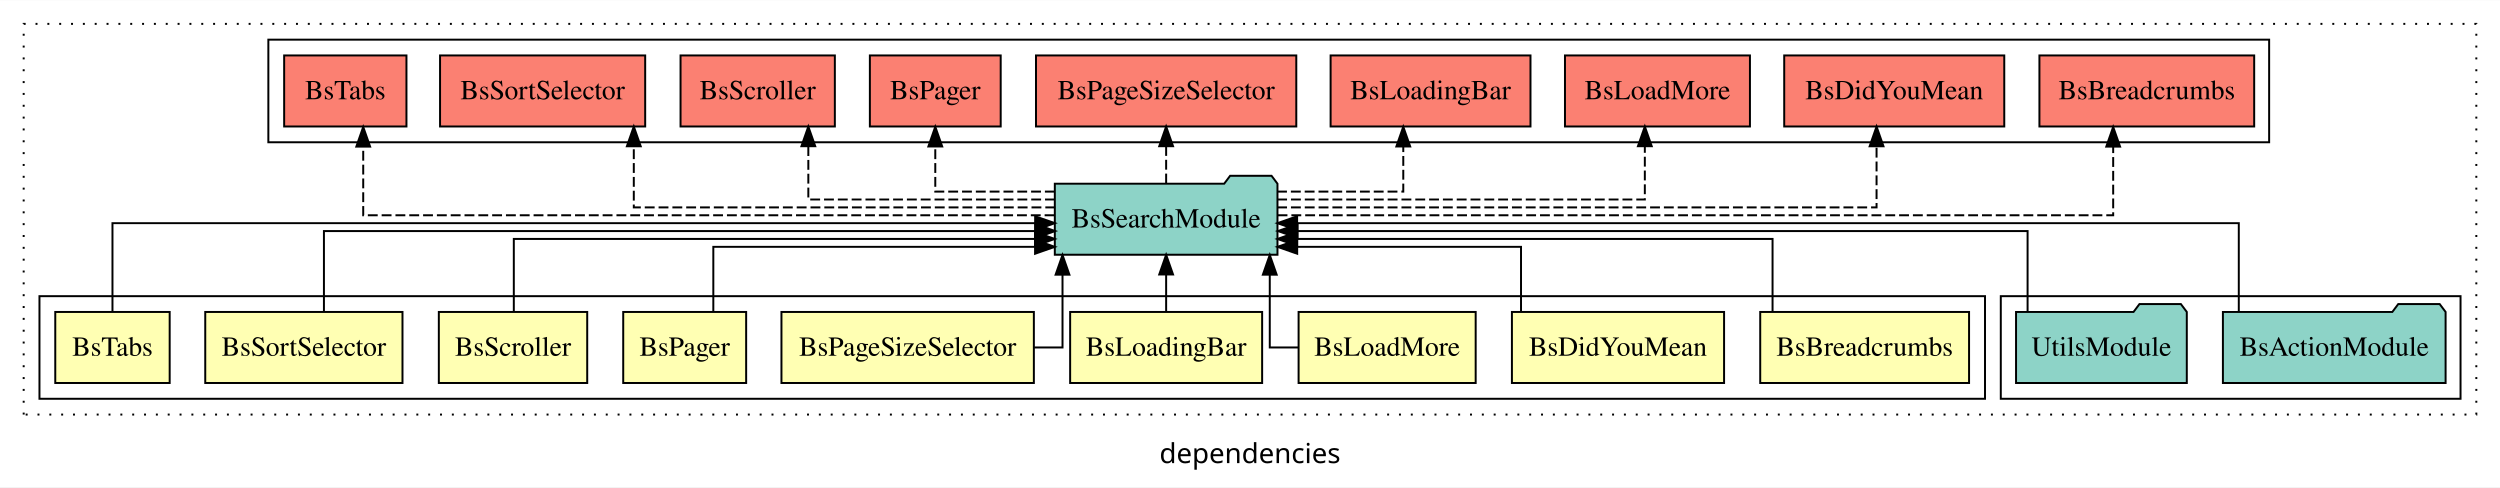
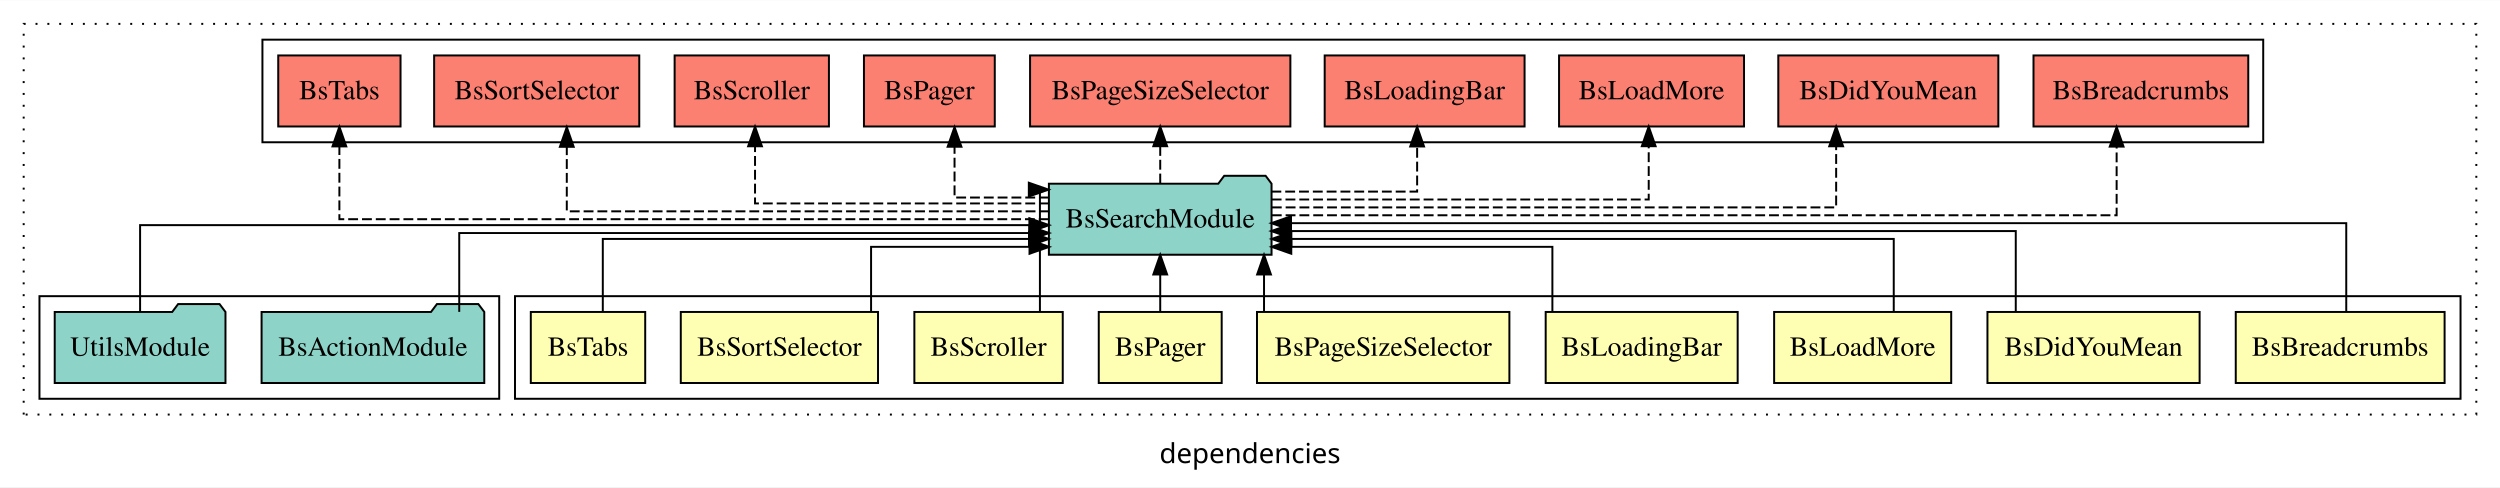
<svg xmlns="http://www.w3.org/2000/svg" width="1267pt" height="247pt" viewBox="0.00 0.00 1267.00 246.80">
  <g id="graph0" class="graph" transform="scale(1 1) rotate(0) translate(4 242.8)">
    <polygon fill="white" stroke="transparent" points="-4,4 -4,-242.8 1263,-242.8 1263,4 -4,4" />
    <text text-anchor="middle" x="629.5" y="-8.2" font-family="sans-serif" font-size="14.00">dependencies</text>
    <g id="clust1" class="cluster">
      <polygon fill="none" stroke="black" stroke-dasharray="1,5" points="8,-32.8 8,-230.8 1251,-230.8 1251,-32.8 8,-32.8" />
    </g>
+     <g id="clust2" class="cluster">
+       <polygon fill="none" stroke="black" points="257,-40.8 257,-92.8 1243,-92.8 1243,-40.8 257,-40.8" />
+     </g>
    <g id="clust13" class="cluster">
-       <polygon fill="none" stroke="black" points="132,-170.8 132,-222.8 1146,-222.8 1146,-170.8 132,-170.8" />
+       <polygon fill="none" stroke="black" points="129,-170.8 129,-222.8 1143,-222.8 1143,-170.8 129,-170.8" />
    </g>
    <g id="clust12" class="cluster">
-       <polygon fill="none" stroke="black" points="1010,-40.8 1010,-92.8 1243,-92.8 1243,-40.8 1010,-40.8" />
-     </g>
-     <g id="clust2" class="cluster">
-       <polygon fill="none" stroke="black" points="16,-40.8 16,-92.8 1002,-92.8 1002,-40.8 16,-40.8" />
+       <polygon fill="none" stroke="black" points="16,-40.8 16,-92.8 249,-92.8 249,-40.8 16,-40.8" />
    </g>
    <g id="node1" class="node">
-       <polygon fill="#ffffb3" stroke="black" points="993.92,-84.8 888.08,-84.8 888.08,-48.8 993.92,-48.8 993.92,-84.8" />
-       <text text-anchor="middle" x="941" y="-62.6" font-family="Times,serif" font-size="14.00">BsBreadcrumbs</text>
+       <polygon fill="#ffffb3" stroke="black" points="1234.92,-84.8 1129.08,-84.8 1129.08,-48.8 1234.92,-48.8 1234.92,-84.8" />
+       <text text-anchor="middle" x="1182" y="-62.6" font-family="Times,serif" font-size="14.00">BsBreadcrumbs</text>
    </g>
    <g id="node10" class="node">
-       <polygon fill="#8dd3c7" stroke="black" points="643.42,-149.8 640.42,-153.8 619.42,-153.8 616.42,-149.8 530.58,-149.8 530.58,-113.8 643.42,-113.8 643.42,-149.8" />
-       <text text-anchor="middle" x="587" y="-127.6" font-family="Times,serif" font-size="14.00">BsSearchModule</text>
+       <polygon fill="#8dd3c7" stroke="black" points="640.42,-149.8 637.42,-153.8 616.42,-153.8 613.42,-149.8 527.58,-149.8 527.58,-113.8 640.42,-113.8 640.42,-149.8" />
+       <text text-anchor="middle" x="584" y="-127.6" font-family="Times,serif" font-size="14.00">BsSearchModule</text>
    </g>
    <g id="edge1" class="edge">
-       <path fill="none" stroke="black" d="M894.33,-84.81C894.33,-100.85 894.33,-121.8 894.33,-121.8 894.33,-121.8 653.37,-121.8 653.37,-121.8" />
-       <polygon fill="black" stroke="black" points="653.37,-118.3 643.37,-121.8 653.37,-125.3 653.37,-118.3" />
+       <path fill="none" stroke="black" d="M1185.08,-85.02C1185.08,-103.63 1185.08,-129.8 1185.08,-129.8 1185.08,-129.8 650.28,-129.8 650.28,-129.8" />
+       <polygon fill="black" stroke="black" points="650.28,-126.3 640.28,-129.8 650.28,-133.3 650.28,-126.3" />
    </g>
    <g id="node2" class="node">
-       <polygon fill="#ffffb3" stroke="black" points="869.76,-84.8 762.24,-84.8 762.24,-48.8 869.76,-48.8 869.76,-84.8" />
-       <text text-anchor="middle" x="816" y="-62.6" font-family="Times,serif" font-size="14.00">BsDidYouMean</text>
+       <polygon fill="#ffffb3" stroke="black" points="1110.76,-84.8 1003.24,-84.8 1003.24,-48.8 1110.76,-48.8 1110.76,-84.8" />
+       <text text-anchor="middle" x="1057" y="-62.6" font-family="Times,serif" font-size="14.00">BsDidYouMean</text>
    </g>
    <g id="edge2" class="edge">
-       <path fill="none" stroke="black" d="M766.85,-84.92C766.85,-99.58 766.85,-117.8 766.85,-117.8 766.85,-117.8 653.41,-117.8 653.41,-117.8" />
-       <polygon fill="black" stroke="black" points="653.41,-114.3 643.41,-117.8 653.41,-121.3 653.41,-114.3" />
+       <path fill="none" stroke="black" d="M1017.59,-84.82C1017.59,-102.17 1017.59,-125.8 1017.59,-125.8 1017.59,-125.8 650.24,-125.8 650.24,-125.8" />
+       <polygon fill="black" stroke="black" points="650.24,-122.3 640.24,-125.8 650.24,-129.3 650.24,-122.3" />
    </g>
    <g id="node3" class="node">
-       <polygon fill="#ffffb3" stroke="black" points="743.87,-84.8 654.13,-84.8 654.13,-48.8 743.87,-48.8 743.87,-84.8" />
-       <text text-anchor="middle" x="699" y="-62.6" font-family="Times,serif" font-size="14.00">BsLoadMore</text>
+       <polygon fill="#ffffb3" stroke="black" points="984.87,-84.8 895.13,-84.8 895.13,-48.8 984.87,-48.8 984.87,-84.8" />
+       <text text-anchor="middle" x="940" y="-62.6" font-family="Times,serif" font-size="14.00">BsLoadMore</text>
    </g>
    <g id="edge3" class="edge">
-       <path fill="none" stroke="black" d="M653.92,-66.8C645.62,-66.8 639.52,-66.8 639.52,-66.8 639.52,-66.8 639.52,-103.69 639.52,-103.69" />
-       <polygon fill="black" stroke="black" points="636.02,-103.69 639.52,-113.69 643.02,-103.69 636.02,-103.69" />
+       <path fill="none" stroke="black" d="M955.75,-84.81C955.75,-100.85 955.75,-121.8 955.75,-121.8 955.75,-121.8 650.46,-121.8 650.46,-121.8" />
+       <polygon fill="black" stroke="black" points="650.46,-118.3 640.46,-121.8 650.46,-125.3 650.46,-118.3" />
    </g>
    <g id="node4" class="node">
-       <polygon fill="#ffffb3" stroke="black" points="635.65,-84.8 538.35,-84.8 538.35,-48.8 635.65,-48.8 635.65,-84.8" />
-       <text text-anchor="middle" x="587" y="-62.6" font-family="Times,serif" font-size="14.00">BsLoadingBar</text>
+       <polygon fill="#ffffb3" stroke="black" points="876.65,-84.8 779.35,-84.8 779.35,-48.8 876.65,-48.8 876.65,-84.8" />
+       <text text-anchor="middle" x="828" y="-62.6" font-family="Times,serif" font-size="14.00">BsLoadingBar</text>
    </g>
    <g id="edge4" class="edge">
-       <path fill="none" stroke="black" d="M587,-84.91C587,-84.91 587,-103.79 587,-103.79" />
-       <polygon fill="black" stroke="black" points="583.5,-103.79 587,-113.79 590.5,-103.79 583.5,-103.79" />
+       <path fill="none" stroke="black" d="M782.75,-84.92C782.75,-99.58 782.75,-117.8 782.75,-117.8 782.75,-117.8 650.42,-117.8 650.42,-117.8" />
+       <polygon fill="black" stroke="black" points="650.42,-114.3 640.42,-117.8 650.42,-121.3 650.42,-114.3" />
    </g>
    <g id="node5" class="node">
-       <polygon fill="#ffffb3" stroke="black" points="519.96,-84.8 392.04,-84.8 392.04,-48.8 519.96,-48.8 519.96,-84.8" />
-       <text text-anchor="middle" x="456" y="-62.6" font-family="Times,serif" font-size="14.00">BsPageSizeSelector</text>
+       <polygon fill="#ffffb3" stroke="black" points="760.96,-84.8 633.04,-84.8 633.04,-48.8 760.96,-48.8 760.96,-84.8" />
+       <text text-anchor="middle" x="697" y="-62.6" font-family="Times,serif" font-size="14.00">BsPageSizeSelector</text>
    </g>
    <g id="edge5" class="edge">
-       <path fill="none" stroke="black" d="M520.09,-66.8C528.61,-66.8 534.48,-66.8 534.48,-66.8 534.48,-66.8 534.48,-103.69 534.48,-103.69" />
-       <polygon fill="black" stroke="black" points="530.98,-103.69 534.48,-113.69 537.98,-103.69 530.98,-103.69" />
+       <path fill="none" stroke="black" d="M636.61,-84.91C636.61,-84.91 636.61,-103.79 636.61,-103.79" />
+       <polygon fill="black" stroke="black" points="633.11,-103.79 636.61,-113.79 640.11,-103.79 633.11,-103.79" />
    </g>
    <g id="node6" class="node">
-       <polygon fill="#ffffb3" stroke="black" points="374.15,-84.8 311.85,-84.8 311.85,-48.8 374.15,-48.8 374.15,-84.8" />
-       <text text-anchor="middle" x="343" y="-62.6" font-family="Times,serif" font-size="14.00">BsPager</text>
+       <polygon fill="#ffffb3" stroke="black" points="615.15,-84.8 552.85,-84.8 552.85,-48.8 615.15,-48.8 615.15,-84.8" />
+       <text text-anchor="middle" x="584" y="-62.6" font-family="Times,serif" font-size="14.00">BsPager</text>
    </g>
    <g id="edge6" class="edge">
-       <path fill="none" stroke="black" d="M357.51,-84.92C357.51,-99.58 357.51,-117.8 357.51,-117.8 357.51,-117.8 520.57,-117.8 520.57,-117.8" />
-       <polygon fill="black" stroke="black" points="520.57,-121.3 530.57,-117.8 520.57,-114.3 520.57,-121.3" />
+       <path fill="none" stroke="black" d="M584,-84.91C584,-84.91 584,-103.79 584,-103.79" />
+       <polygon fill="black" stroke="black" points="580.5,-103.79 584,-113.79 587.5,-103.79 580.5,-103.79" />
    </g>
    <g id="node7" class="node">
-       <polygon fill="#ffffb3" stroke="black" points="293.6,-84.8 218.4,-84.8 218.4,-48.8 293.6,-48.8 293.6,-84.8" />
-       <text text-anchor="middle" x="256" y="-62.6" font-family="Times,serif" font-size="14.00">BsScroller</text>
+       <polygon fill="#ffffb3" stroke="black" points="534.6,-84.8 459.4,-84.8 459.4,-48.8 534.6,-48.8 534.6,-84.8" />
+       <text text-anchor="middle" x="497" y="-62.6" font-family="Times,serif" font-size="14.00">BsScroller</text>
    </g>
    <g id="edge7" class="edge">
-       <path fill="none" stroke="black" d="M256.4,-84.81C256.4,-100.85 256.4,-121.8 256.4,-121.8 256.4,-121.8 520.54,-121.8 520.54,-121.8" />
-       <polygon fill="black" stroke="black" points="520.54,-125.3 530.54,-121.8 520.54,-118.3 520.54,-125.3" />
+       <path fill="none" stroke="black" d="M523.03,-84.95C523.03,-108.56 523.03,-146.8 523.03,-146.8 523.03,-146.8 523.47,-146.8 523.47,-146.8" />
+       <polygon fill="black" stroke="black" points="517.41,-150.3 527.41,-146.8 517.41,-143.3 517.41,-150.3" />
    </g>
    <g id="node8" class="node">
-       <polygon fill="#ffffb3" stroke="black" points="199.98,-84.8 100.02,-84.8 100.02,-48.8 199.98,-48.8 199.98,-84.8" />
-       <text text-anchor="middle" x="150" y="-62.6" font-family="Times,serif" font-size="14.00">BsSortSelector</text>
+       <polygon fill="#ffffb3" stroke="black" points="440.98,-84.8 341.02,-84.8 341.02,-48.8 440.98,-48.8 440.98,-84.8" />
+       <text text-anchor="middle" x="391" y="-62.6" font-family="Times,serif" font-size="14.00">BsSortSelector</text>
    </g>
    <g id="edge8" class="edge">
-       <path fill="none" stroke="black" d="M160.17,-84.82C160.17,-102.17 160.17,-125.8 160.17,-125.8 160.17,-125.8 520.76,-125.8 520.76,-125.8" />
-       <polygon fill="black" stroke="black" points="520.76,-129.3 530.76,-125.8 520.76,-122.3 520.76,-129.3" />
+       <path fill="none" stroke="black" d="M437.46,-84.92C437.46,-99.58 437.46,-117.8 437.46,-117.8 437.46,-117.8 517.76,-117.8 517.76,-117.8" />
+       <polygon fill="black" stroke="black" points="517.76,-121.3 527.76,-117.8 517.76,-114.3 517.76,-121.3" />
    </g>
    <g id="node9" class="node">
-       <polygon fill="#ffffb3" stroke="black" points="81.99,-84.8 24.01,-84.8 24.01,-48.8 81.99,-48.8 81.99,-84.8" />
-       <text text-anchor="middle" x="53" y="-62.6" font-family="Times,serif" font-size="14.00">BsTabs</text>
+       <polygon fill="#ffffb3" stroke="black" points="322.99,-84.8 265.01,-84.8 265.01,-48.8 322.99,-48.8 322.99,-84.8" />
+       <text text-anchor="middle" x="294" y="-62.6" font-family="Times,serif" font-size="14.00">BsTabs</text>
    </g>
    <g id="edge9" class="edge">
-       <path fill="none" stroke="black" d="M53,-85.02C53,-103.63 53,-129.8 53,-129.8 53,-129.8 520.61,-129.8 520.61,-129.8" />
-       <polygon fill="black" stroke="black" points="520.61,-133.3 530.61,-129.8 520.61,-126.3 520.61,-133.3" />
+       <path fill="none" stroke="black" d="M301.5,-84.81C301.5,-100.85 301.5,-121.8 301.5,-121.8 301.5,-121.8 517.51,-121.8 517.51,-121.8" />
+       <polygon fill="black" stroke="black" points="517.51,-125.3 527.51,-121.8 517.51,-118.3 517.51,-125.3" />
    </g>
    <g id="node13" class="node">
-       <polygon fill="#fb8072" stroke="black" points="1138.42,-214.8 1029.58,-214.8 1029.58,-178.8 1138.42,-178.8 1138.42,-214.8" />
-       <text text-anchor="middle" x="1084" y="-192.6" font-family="Times,serif" font-size="14.00">BsBreadcrumbs </text>
+       <polygon fill="#fb8072" stroke="black" points="1135.42,-214.8 1026.58,-214.8 1026.58,-178.8 1135.42,-178.8 1135.42,-214.8" />
+       <text text-anchor="middle" x="1081" y="-192.6" font-family="Times,serif" font-size="14.00">BsBreadcrumbs </text>
    </g>
    <g id="edge12" class="edge">
-       <path fill="none" stroke="black" stroke-dasharray="5,2" d="M643.47,-133.8C770.34,-133.8 1066.96,-133.8 1066.96,-133.8 1066.96,-133.8 1066.96,-168.58 1066.96,-168.58" />
-       <polygon fill="black" stroke="black" points="1063.46,-168.58 1066.96,-178.58 1070.46,-168.58 1063.46,-168.58" />
+       <path fill="none" stroke="black" stroke-dasharray="5,2" d="M640.55,-133.8C768.41,-133.8 1068.71,-133.8 1068.71,-133.8 1068.71,-133.8 1068.71,-168.58 1068.71,-168.58" />
+       <polygon fill="black" stroke="black" points="1065.21,-168.58 1068.71,-178.58 1072.21,-168.58 1065.21,-168.58" />
    </g>
    <g id="node14" class="node">
-       <polygon fill="#fb8072" stroke="black" points="1011.76,-214.8 900.24,-214.8 900.24,-178.8 1011.76,-178.8 1011.76,-214.8" />
-       <text text-anchor="middle" x="956" y="-192.6" font-family="Times,serif" font-size="14.00">BsDidYouMean </text>
+       <polygon fill="#fb8072" stroke="black" points="1008.76,-214.8 897.24,-214.8 897.24,-178.8 1008.76,-178.8 1008.76,-214.8" />
+       <text text-anchor="middle" x="953" y="-192.6" font-family="Times,serif" font-size="14.00">BsDidYouMean </text>
    </g>
    <g id="edge13" class="edge">
-       <path fill="none" stroke="black" stroke-dasharray="5,2" d="M643.26,-137.8C744.52,-137.8 947.04,-137.8 947.04,-137.8 947.04,-137.8 947.04,-168.78 947.04,-168.78" />
-       <polygon fill="black" stroke="black" points="943.54,-168.78 947.04,-178.78 950.54,-168.78 943.54,-168.78" />
+       <path fill="none" stroke="black" stroke-dasharray="5,2" d="M640.57,-137.8C737.86,-137.8 926.56,-137.8 926.56,-137.8 926.56,-137.8 926.56,-168.78 926.56,-168.78" />
+       <polygon fill="black" stroke="black" points="923.06,-168.78 926.56,-178.78 930.06,-168.78 923.06,-168.78" />
    </g>
    <g id="node15" class="node">
-       <polygon fill="#fb8072" stroke="black" points="882.87,-214.8 789.13,-214.8 789.13,-178.8 882.87,-178.8 882.87,-214.8" />
-       <text text-anchor="middle" x="836" y="-192.6" font-family="Times,serif" font-size="14.00">BsLoadMore </text>
+       <polygon fill="#fb8072" stroke="black" points="879.87,-214.8 786.13,-214.8 786.13,-178.8 879.87,-178.8 879.87,-214.8" />
+       <text text-anchor="middle" x="833" y="-192.6" font-family="Times,serif" font-size="14.00">BsLoadMore </text>
    </g>
    <g id="edge14" class="edge">
-       <path fill="none" stroke="black" stroke-dasharray="5,2" d="M643.27,-141.8C714.93,-141.8 829.6,-141.8 829.6,-141.8 829.6,-141.8 829.6,-168.79 829.6,-168.79" />
-       <polygon fill="black" stroke="black" points="826.1,-168.79 829.6,-178.79 833.1,-168.79 826.1,-168.79" />
+       <path fill="none" stroke="black" stroke-dasharray="5,2" d="M640.49,-141.8C713.56,-141.8 831.57,-141.8 831.57,-141.8 831.57,-141.8 831.57,-168.79 831.57,-168.79" />
+       <polygon fill="black" stroke="black" points="828.07,-168.79 831.57,-178.79 835.07,-168.79 828.07,-168.79" />
    </g>
    <g id="node16" class="node">
-       <polygon fill="#fb8072" stroke="black" points="771.65,-214.8 670.35,-214.8 670.35,-178.8 771.65,-178.8 771.65,-214.8" />
-       <text text-anchor="middle" x="721" y="-192.6" font-family="Times,serif" font-size="14.00">BsLoadingBar </text>
+       <polygon fill="#fb8072" stroke="black" points="768.65,-214.8 667.35,-214.8 667.35,-178.8 768.65,-178.8 768.65,-214.8" />
+       <text text-anchor="middle" x="718" y="-192.6" font-family="Times,serif" font-size="14.00">BsLoadingBar </text>
    </g>
    <g id="edge15" class="edge">
-       <path fill="none" stroke="black" stroke-dasharray="5,2" d="M643.22,-145.8C674.5,-145.8 707.18,-145.8 707.18,-145.8 707.18,-145.8 707.18,-168.68 707.18,-168.68" />
-       <polygon fill="black" stroke="black" points="703.68,-168.68 707.18,-178.68 710.68,-168.68 703.68,-168.68" />
+       <path fill="none" stroke="black" stroke-dasharray="5,2" d="M640.35,-145.8C675.54,-145.8 714.2,-145.8 714.2,-145.8 714.2,-145.8 714.2,-168.68 714.2,-168.68" />
+       <polygon fill="black" stroke="black" points="710.7,-168.68 714.2,-178.68 717.7,-168.68 710.7,-168.68" />
    </g>
    <g id="node17" class="node">
-       <polygon fill="#fb8072" stroke="black" points="652.96,-214.8 521.04,-214.8 521.04,-178.8 652.96,-178.8 652.96,-214.8" />
-       <text text-anchor="middle" x="587" y="-192.6" font-family="Times,serif" font-size="14.00">BsPageSizeSelector </text>
+       <polygon fill="#fb8072" stroke="black" points="649.96,-214.8 518.04,-214.8 518.04,-178.8 649.96,-178.8 649.96,-214.8" />
+       <text text-anchor="middle" x="584" y="-192.6" font-family="Times,serif" font-size="14.00">BsPageSizeSelector </text>
    </g>
    <g id="edge16" class="edge">
-       <path fill="none" stroke="black" stroke-dasharray="5,2" d="M587,-149.91C587,-149.91 587,-168.79 587,-168.79" />
-       <polygon fill="black" stroke="black" points="583.5,-168.79 587,-178.79 590.5,-168.79 583.5,-168.79" />
+       <path fill="none" stroke="black" stroke-dasharray="5,2" d="M584,-149.91C584,-149.91 584,-168.79 584,-168.79" />
+       <polygon fill="black" stroke="black" points="580.5,-168.79 584,-178.79 587.5,-168.79 580.5,-168.79" />
    </g>
    <g id="node18" class="node">
-       <polygon fill="#fb8072" stroke="black" points="503.15,-214.8 436.85,-214.8 436.85,-178.8 503.15,-178.8 503.15,-214.8" />
-       <text text-anchor="middle" x="470" y="-192.6" font-family="Times,serif" font-size="14.00">BsPager </text>
+       <polygon fill="#fb8072" stroke="black" points="500.15,-214.8 433.85,-214.8 433.85,-178.8 500.15,-178.8 500.15,-214.8" />
+       <text text-anchor="middle" x="467" y="-192.6" font-family="Times,serif" font-size="14.00">BsPager </text>
    </g>
    <g id="edge17" class="edge">
-       <path fill="none" stroke="black" stroke-dasharray="5,2" d="M530.56,-145.8C500.64,-145.8 470,-145.8 470,-145.8 470,-145.8 470,-168.68 470,-168.68" />
-       <polygon fill="black" stroke="black" points="466.5,-168.68 470,-178.68 473.5,-168.68 466.5,-168.68" />
+       <path fill="none" stroke="black" stroke-dasharray="5,2" d="M527.61,-142.8C503.05,-142.8 479.76,-142.8 479.76,-142.8 479.76,-142.8 479.76,-168.52 479.76,-168.52" />
+       <polygon fill="black" stroke="black" points="476.26,-168.52 479.76,-178.52 483.26,-168.52 476.26,-168.52" />
    </g>
    <g id="node19" class="node">
-       <polygon fill="#fb8072" stroke="black" points="419.1,-214.8 340.9,-214.8 340.9,-178.8 419.1,-178.8 419.1,-214.8" />
-       <text text-anchor="middle" x="380" y="-192.6" font-family="Times,serif" font-size="14.00">BsScroller </text>
+       <polygon fill="#fb8072" stroke="black" points="416.1,-214.8 337.9,-214.8 337.9,-178.8 416.1,-178.8 416.1,-214.8" />
+       <text text-anchor="middle" x="377" y="-192.6" font-family="Times,serif" font-size="14.00">BsScroller </text>
    </g>
    <g id="edge18" class="edge">
-       <path fill="none" stroke="black" stroke-dasharray="5,2" d="M530.62,-141.8C477.38,-141.8 405.66,-141.8 405.66,-141.8 405.66,-141.8 405.66,-168.79 405.66,-168.79" />
-       <polygon fill="black" stroke="black" points="402.16,-168.79 405.66,-178.79 409.16,-168.79 402.16,-168.79" />
+       <path fill="none" stroke="black" stroke-dasharray="5,2" d="M527.62,-139.8C466.83,-139.8 378.65,-139.8 378.65,-139.8 378.65,-139.8 378.65,-168.76 378.65,-168.76" />
+       <polygon fill="black" stroke="black" points="375.15,-168.76 378.65,-178.76 382.15,-168.76 375.15,-168.76" />
    </g>
    <g id="node20" class="node">
-       <polygon fill="#fb8072" stroke="black" points="322.98,-214.8 219.02,-214.8 219.02,-178.8 322.98,-178.8 322.98,-214.8" />
-       <text text-anchor="middle" x="271" y="-192.6" font-family="Times,serif" font-size="14.00">BsSortSelector </text>
+       <polygon fill="#fb8072" stroke="black" points="319.98,-214.8 216.02,-214.8 216.02,-178.8 319.98,-178.8 319.98,-214.8" />
+       <text text-anchor="middle" x="268" y="-192.6" font-family="Times,serif" font-size="14.00">BsSortSelector </text>
    </g>
    <g id="edge19" class="edge">
-       <path fill="none" stroke="black" stroke-dasharray="5,2" d="M530.77,-137.8C451.7,-137.8 317.21,-137.8 317.21,-137.8 317.21,-137.8 317.21,-168.78 317.21,-168.78" />
-       <polygon fill="black" stroke="black" points="313.71,-168.78 317.21,-178.78 320.71,-168.78 313.71,-168.78" />
+       <path fill="none" stroke="black" stroke-dasharray="5,2" d="M527.78,-135.8C440.74,-135.8 283.25,-135.8 283.25,-135.8 283.25,-135.8 283.25,-168.5 283.25,-168.5" />
+       <polygon fill="black" stroke="black" points="279.75,-168.5 283.25,-178.5 286.75,-168.5 279.75,-168.5" />
    </g>
    <g id="node21" class="node">
-       <polygon fill="#fb8072" stroke="black" points="201.99,-214.8 140.01,-214.8 140.01,-178.8 201.99,-178.8 201.99,-214.8" />
-       <text text-anchor="middle" x="171" y="-192.6" font-family="Times,serif" font-size="14.00">BsTabs </text>
+       <polygon fill="#fb8072" stroke="black" points="198.99,-214.8 137.01,-214.8 137.01,-178.8 198.99,-178.8 198.99,-214.8" />
+       <text text-anchor="middle" x="168" y="-192.6" font-family="Times,serif" font-size="14.00">BsTabs </text>
    </g>
    <g id="edge20" class="edge">
-       <path fill="none" stroke="black" stroke-dasharray="5,2" d="M530.42,-133.8C418.61,-133.8 180.08,-133.8 180.08,-133.8 180.08,-133.8 180.08,-168.58 180.08,-168.58" />
-       <polygon fill="black" stroke="black" points="176.58,-168.58 180.08,-178.58 183.58,-168.58 176.58,-168.58" />
+       <path fill="none" stroke="black" stroke-dasharray="5,2" d="M527.46,-131.8C413.72,-131.8 168,-131.8 168,-131.8 168,-131.8 168,-168.69 168,-168.69" />
+       <polygon fill="black" stroke="black" points="164.5,-168.69 168,-178.69 171.5,-168.69 164.5,-168.69" />
    </g>
    <g id="node11" class="node">
-       <polygon fill="#8dd3c7" stroke="black" points="1235.43,-84.8 1232.43,-88.8 1211.43,-88.8 1208.43,-84.8 1122.57,-84.8 1122.57,-48.8 1235.43,-48.8 1235.43,-84.8" />
-       <text text-anchor="middle" x="1179" y="-62.6" font-family="Times,serif" font-size="14.00">BsActionModule</text>
+       <polygon fill="#8dd3c7" stroke="black" points="241.43,-84.8 238.43,-88.8 217.43,-88.8 214.43,-84.8 128.57,-84.8 128.57,-48.8 241.43,-48.8 241.43,-84.8" />
+       <text text-anchor="middle" x="185" y="-62.6" font-family="Times,serif" font-size="14.00">BsActionModule</text>
    </g>
    <g id="edge10" class="edge">
-       <path fill="none" stroke="black" d="M1130.62,-85.02C1130.62,-103.63 1130.62,-129.8 1130.62,-129.8 1130.62,-129.8 653.38,-129.8 653.38,-129.8" />
-       <polygon fill="black" stroke="black" points="653.38,-126.3 643.38,-129.8 653.38,-133.3 653.38,-126.3" />
+       <path fill="none" stroke="black" d="M228.74,-84.83C228.74,-101.86 228.74,-124.8 228.74,-124.8 228.74,-124.8 517.71,-124.8 517.71,-124.8" />
+       <polygon fill="black" stroke="black" points="517.71,-128.3 527.71,-124.8 517.71,-121.3 517.71,-128.3" />
    </g>
    <g id="node12" class="node">
-       <polygon fill="#8dd3c7" stroke="black" points="1104.27,-84.8 1101.27,-88.8 1080.27,-88.8 1077.27,-84.8 1017.73,-84.8 1017.73,-48.8 1104.27,-48.8 1104.27,-84.8" />
-       <text text-anchor="middle" x="1061" y="-62.6" font-family="Times,serif" font-size="14.00">UtilsModule</text>
+       <polygon fill="#8dd3c7" stroke="black" points="110.27,-84.8 107.27,-88.8 86.27,-88.8 83.27,-84.8 23.73,-84.8 23.73,-48.8 110.27,-48.8 110.27,-84.8" />
+       <text text-anchor="middle" x="67" y="-62.6" font-family="Times,serif" font-size="14.00">UtilsModule</text>
    </g>
    <g id="edge11" class="edge">
-       <path fill="none" stroke="black" d="M1023.58,-84.82C1023.58,-102.17 1023.58,-125.8 1023.58,-125.8 1023.58,-125.8 653.63,-125.8 653.63,-125.8" />
-       <polygon fill="black" stroke="black" points="653.63,-122.3 643.63,-125.8 653.63,-129.3 653.63,-122.3" />
+       <path fill="none" stroke="black" d="M67,-85.07C67,-103.36 67,-128.8 67,-128.8 67,-128.8 517.69,-128.8 517.69,-128.8" />
+       <polygon fill="black" stroke="black" points="517.69,-132.3 527.69,-128.8 517.69,-125.3 517.69,-132.3" />
    </g>
  </g>
</svg>
